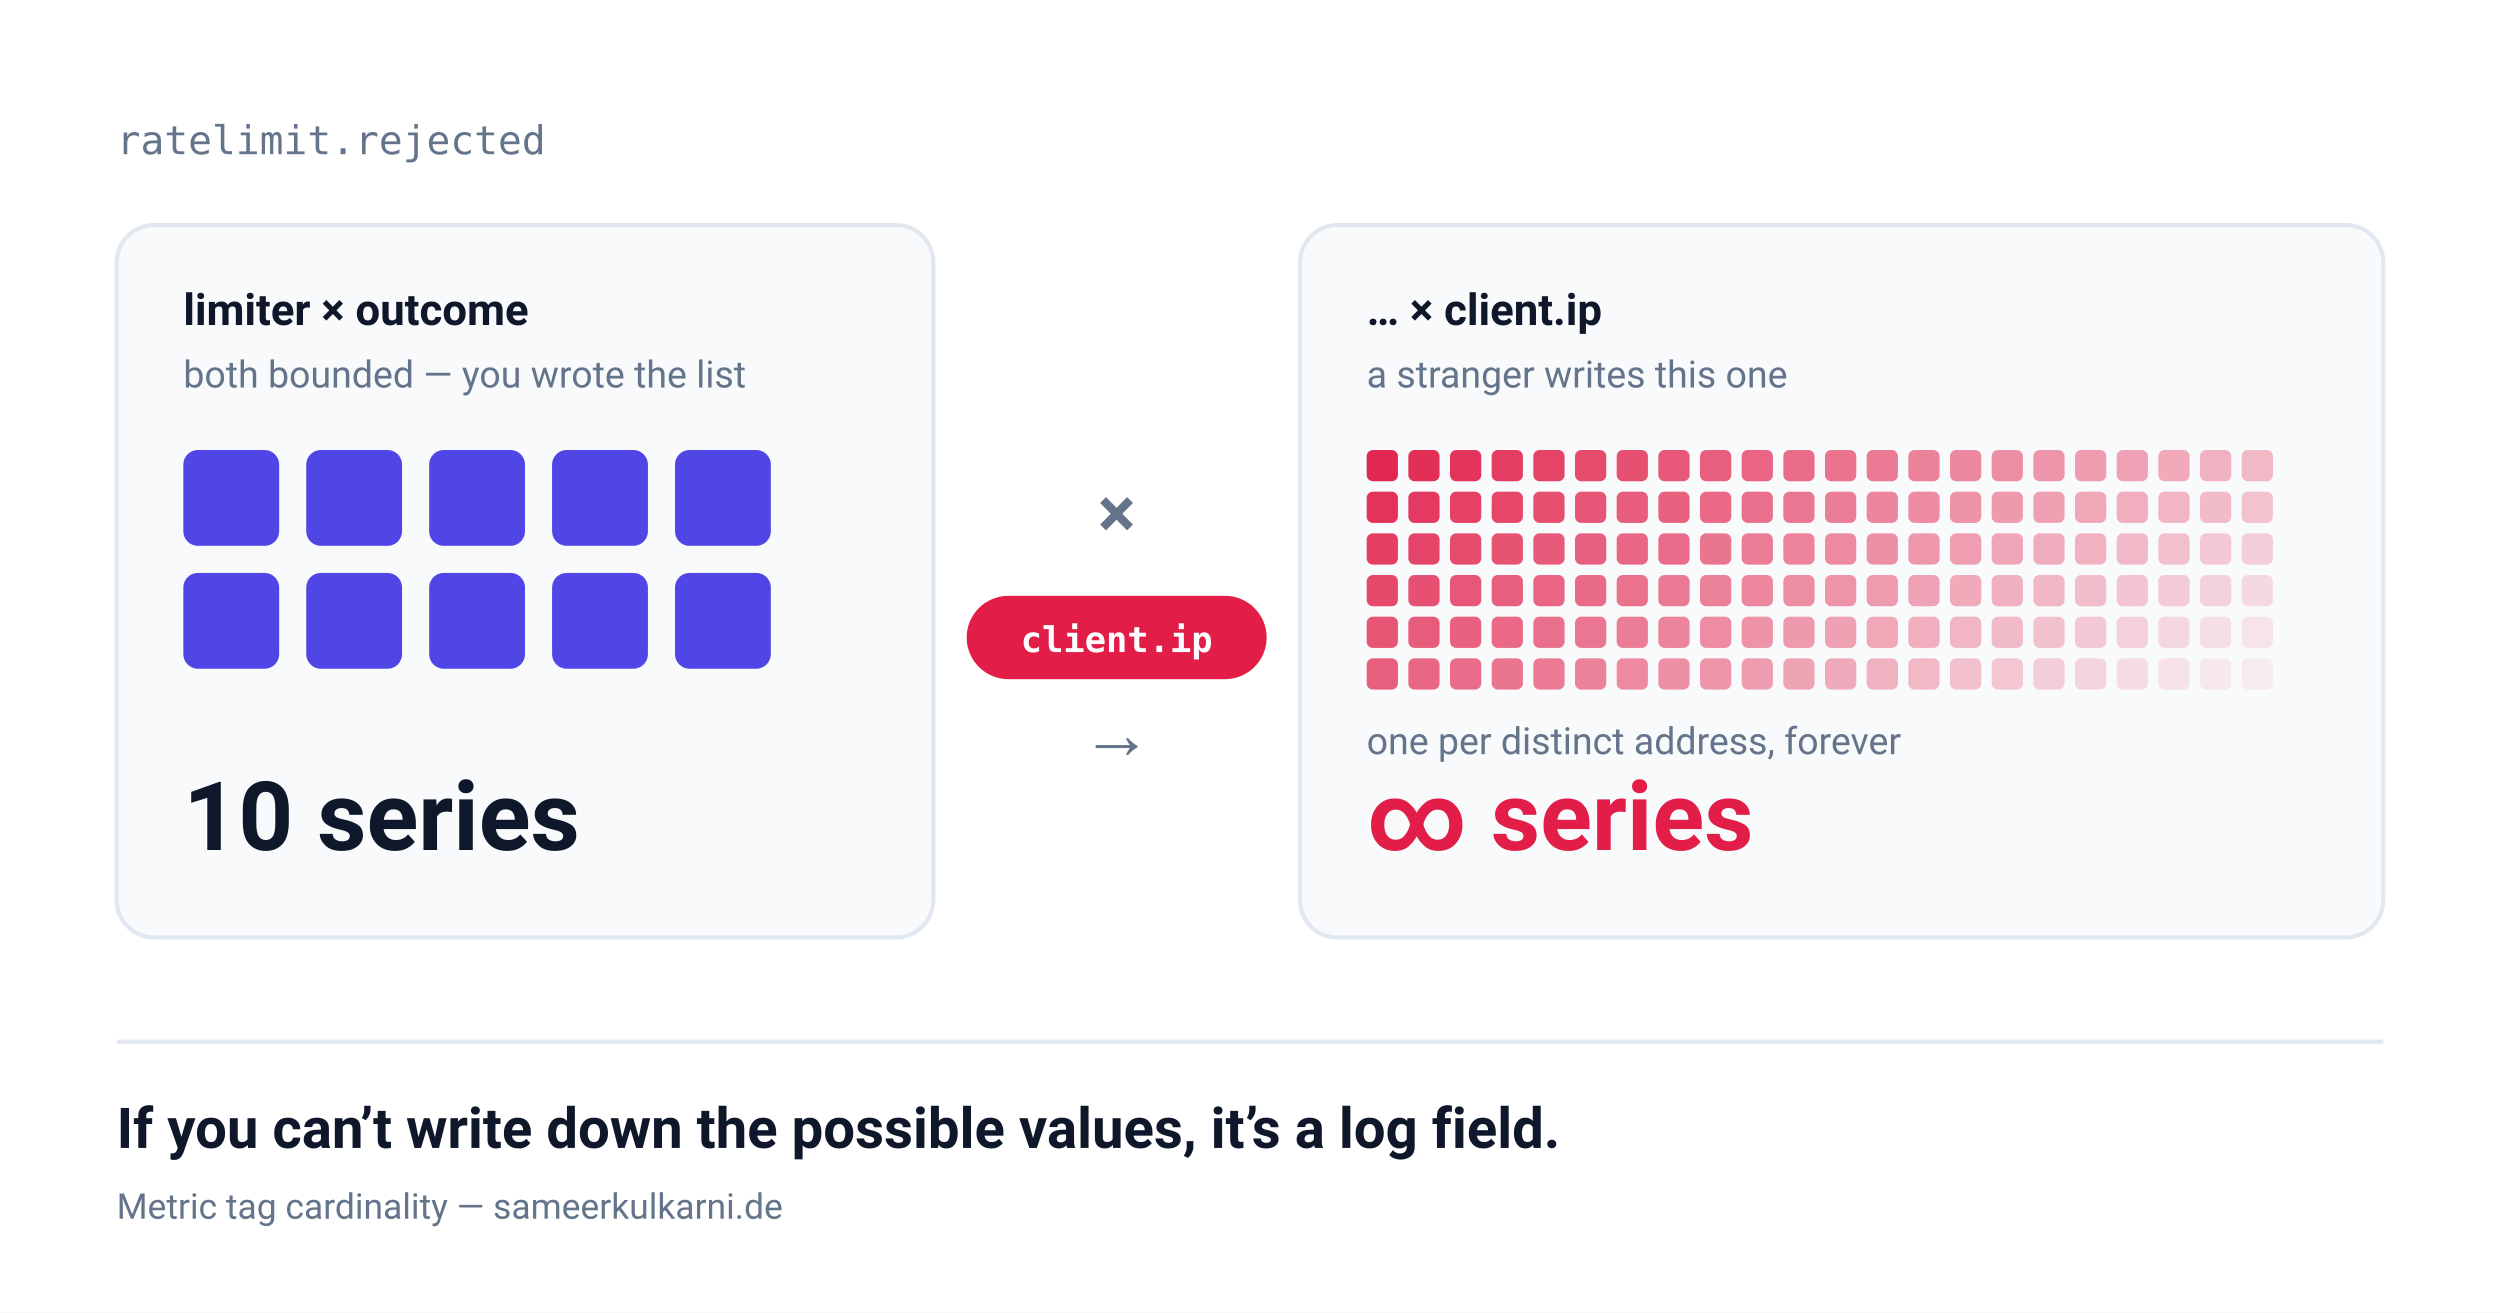
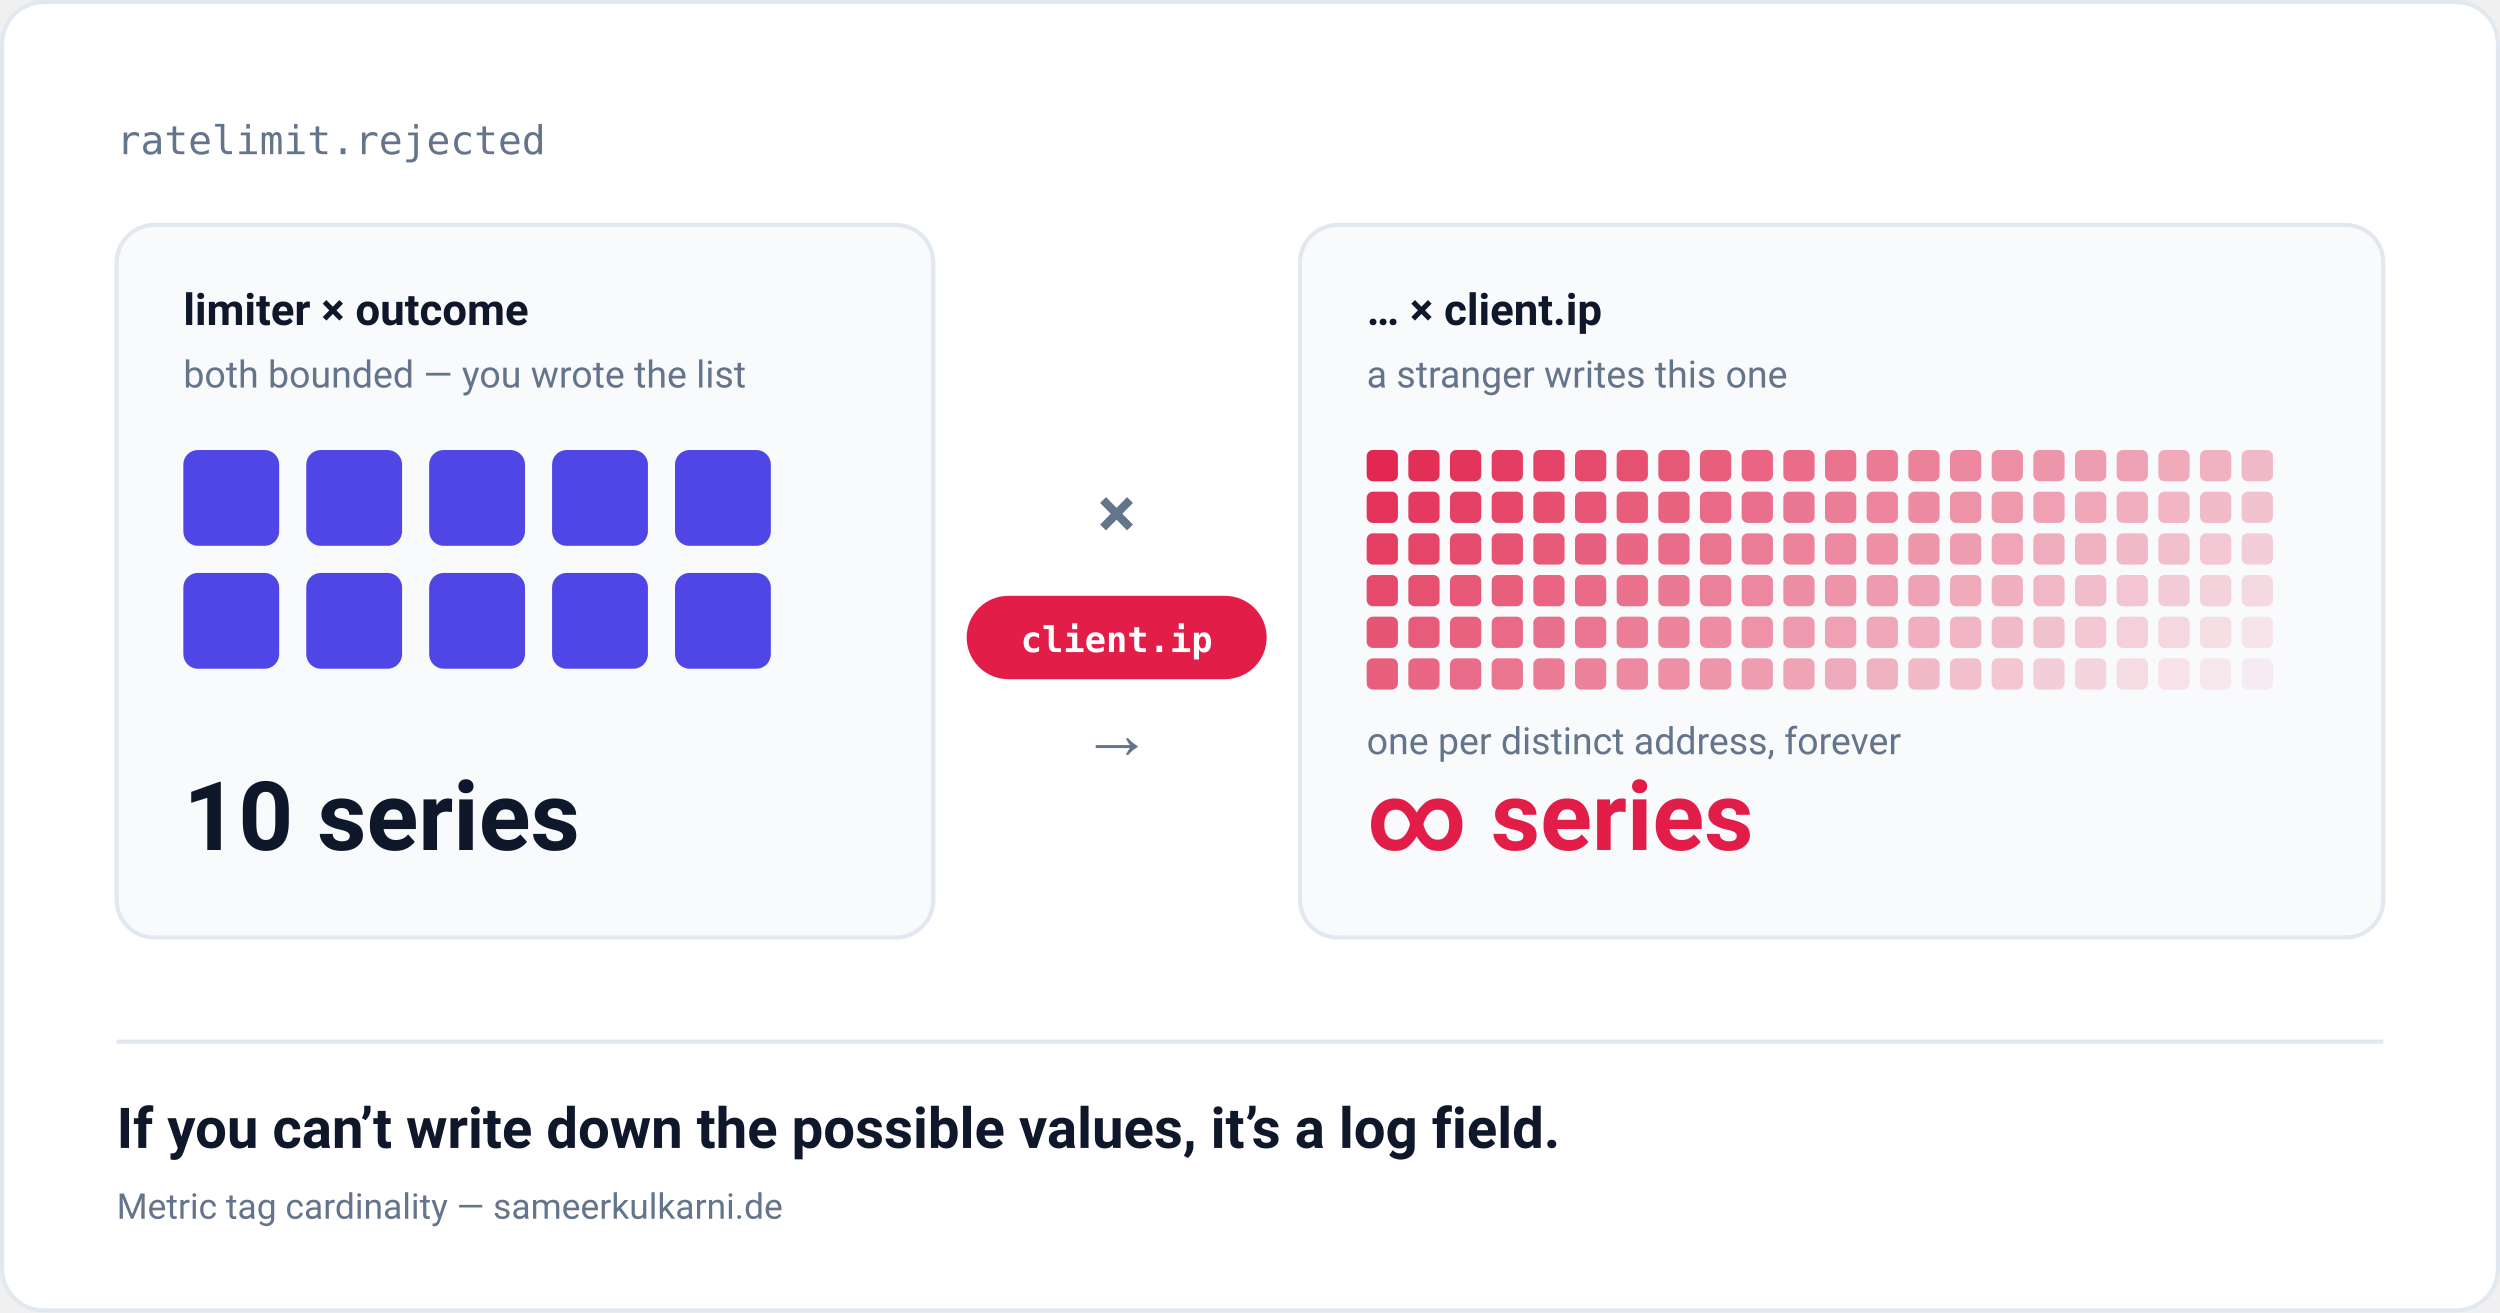
<svg xmlns="http://www.w3.org/2000/svg" width="1200" height="630" viewBox="0 0 1200 630" role="img" aria-label="Two panels comparing metric tag cardinality. Left: limiter times outcome gives ten bounded time series. Right: adding a client IP tag gives one series per stranger, unbounded.">
  <defs>
    <style>
.h{fill:#0f172b;font:600 21px ui-sans-serif, system-ui, -apple-system, 'Segoe UI', Roboto, Arial}
.m{fill:#64748b;font:400 18px ui-sans-serif, system-ui, -apple-system, 'Segoe UI', Roboto, Arial}
.mono{fill:#64748b;font:400 19px ui-monospace, SFMono-Regular, Menlo, Consolas, monospace}
.big{fill:#0f172b;font:700 46px ui-sans-serif, system-ui, -apple-system, 'Segoe UI', Roboto, Arial}
.bigr{fill:#e11d48;font:700 46px ui-sans-serif, system-ui, -apple-system, 'Segoe UI', Roboto, Arial}
.rule{fill:#0f172b;font:600 27px ui-sans-serif, system-ui, -apple-system, 'Segoe UI', Roboto, Arial}
.foot{fill:#64748b;font:400 17px ui-sans-serif, system-ui, -apple-system, 'Segoe UI', Roboto, Arial}
.panel{fill:#f8fafc;stroke:#e2e8f0;stroke-width:2}
</style>
  </defs>
-   <rect x="0" y="0" width="1200" height="630" fill="#ffffff" />
+   <rect x="1" y="1" width="1198" height="628" rx="20" fill="#ffffff" stroke="#e2e8f0" stroke-width="2" />
  <text class="mono" x="56" y="74">ratelimit.rejected</text>
  <rect class="panel" x="56" y="108" width="392" height="342" rx="18" />
  <text class="h" x="88" y="156">limiter × outcome</text>
  <text class="m" x="88" y="186">both bounded — you wrote the list</text>
  <rect x="88" y="216" width="46" height="46" rx="7" fill="#4f46e5" />
  <rect x="147" y="216" width="46" height="46" rx="7" fill="#4f46e5" />
  <rect x="206" y="216" width="46" height="46" rx="7" fill="#4f46e5" />
  <rect x="265" y="216" width="46" height="46" rx="7" fill="#4f46e5" />
  <rect x="324" y="216" width="46" height="46" rx="7" fill="#4f46e5" />
  <rect x="88" y="275" width="46" height="46" rx="7" fill="#4f46e5" />
  <rect x="147" y="275" width="46" height="46" rx="7" fill="#4f46e5" />
  <rect x="206" y="275" width="46" height="46" rx="7" fill="#4f46e5" />
  <rect x="265" y="275" width="46" height="46" rx="7" fill="#4f46e5" />
  <rect x="324" y="275" width="46" height="46" rx="7" fill="#4f46e5" />
  <text class="big" x="88" y="408">10 series</text>
  <text x="536.0" y="258" text-anchor="middle" fill="#64748b" font-family="ui-sans-serif, system-ui, -apple-system, 'Segoe UI', Roboto, Arial" font-size="34" font-weight="700">×</text>
  <rect x="464.0" y="286" width="144" height="40" rx="20" fill="#e11d48" />
  <text x="536.0" y="313" text-anchor="middle" fill="#ffffff" font-family="ui-monospace, SFMono-Regular, Menlo, Consolas, monospace" font-size="17" font-weight="600">client.ip</text>
  <text x="536.0" y="364" text-anchor="middle" fill="#64748b" font-family="ui-sans-serif, system-ui, -apple-system, 'Segoe UI', Roboto, Arial" font-size="34" font-weight="700">→</text>
  <rect class="panel" x="624" y="108" width="520" height="342" rx="18" />
  <text class="h" x="656" y="156">… × client.ip</text>
  <text class="m" x="656" y="186">a stranger writes this one</text>
  <rect x="656" y="216" width="15" height="15" rx="3" fill="#e11d48" opacity="0.95" />
  <rect x="676" y="216" width="15" height="15" rx="3" fill="#e11d48" opacity="0.919" />
  <rect x="696" y="216" width="15" height="15" rx="3" fill="#e11d48" opacity="0.888" />
  <rect x="716" y="216" width="15" height="15" rx="3" fill="#e11d48" opacity="0.857" />
  <rect x="736" y="216" width="15" height="15" rx="3" fill="#e11d48" opacity="0.827" />
  <rect x="756" y="216" width="15" height="15" rx="3" fill="#e11d48" opacity="0.796" />
  <rect x="776" y="216" width="15" height="15" rx="3" fill="#e11d48" opacity="0.765" />
  <rect x="796" y="216" width="15" height="15" rx="3" fill="#e11d48" opacity="0.734" />
  <rect x="816" y="216" width="15" height="15" rx="3" fill="#e11d48" opacity="0.703" />
  <rect x="836" y="216" width="15" height="15" rx="3" fill="#e11d48" opacity="0.672" />
  <rect x="856" y="216" width="15" height="15" rx="3" fill="#e11d48" opacity="0.641" />
  <rect x="876" y="216" width="15" height="15" rx="3" fill="#e11d48" opacity="0.611" />
  <rect x="896" y="216" width="15" height="15" rx="3" fill="#e11d48" opacity="0.58" />
  <rect x="916" y="216" width="15" height="15" rx="3" fill="#e11d48" opacity="0.549" />
  <rect x="936" y="216" width="15" height="15" rx="3" fill="#e11d48" opacity="0.518" />
  <rect x="956" y="216" width="15" height="15" rx="3" fill="#e11d48" opacity="0.487" />
  <rect x="976" y="216" width="15" height="15" rx="3" fill="#e11d48" opacity="0.456" />
  <rect x="996" y="216" width="15" height="15" rx="3" fill="#e11d48" opacity="0.425" />
  <rect x="1016" y="216" width="15" height="15" rx="3" fill="#e11d48" opacity="0.395" />
  <rect x="1036" y="216" width="15" height="15" rx="3" fill="#e11d48" opacity="0.364" />
  <rect x="1056" y="216" width="15" height="15" rx="3" fill="#e11d48" opacity="0.333" />
  <rect x="1076" y="216" width="15" height="15" rx="3" fill="#e11d48" opacity="0.302" />
  <rect x="656" y="236" width="15" height="15" rx="3" fill="#e11d48" opacity="0.9" />
  <rect x="676" y="236" width="15" height="15" rx="3" fill="#e11d48" opacity="0.869" />
  <rect x="696" y="236" width="15" height="15" rx="3" fill="#e11d48" opacity="0.838" />
  <rect x="716" y="236" width="15" height="15" rx="3" fill="#e11d48" opacity="0.807" />
  <rect x="736" y="236" width="15" height="15" rx="3" fill="#e11d48" opacity="0.776" />
  <rect x="756" y="236" width="15" height="15" rx="3" fill="#e11d48" opacity="0.745" />
  <rect x="776" y="236" width="15" height="15" rx="3" fill="#e11d48" opacity="0.714" />
  <rect x="796" y="236" width="15" height="15" rx="3" fill="#e11d48" opacity="0.684" />
  <rect x="816" y="236" width="15" height="15" rx="3" fill="#e11d48" opacity="0.653" />
  <rect x="836" y="236" width="15" height="15" rx="3" fill="#e11d48" opacity="0.622" />
  <rect x="856" y="236" width="15" height="15" rx="3" fill="#e11d48" opacity="0.591" />
  <rect x="876" y="236" width="15" height="15" rx="3" fill="#e11d48" opacity="0.56" />
  <rect x="896" y="236" width="15" height="15" rx="3" fill="#e11d48" opacity="0.529" />
  <rect x="916" y="236" width="15" height="15" rx="3" fill="#e11d48" opacity="0.498" />
  <rect x="936" y="236" width="15" height="15" rx="3" fill="#e11d48" opacity="0.468" />
  <rect x="956" y="236" width="15" height="15" rx="3" fill="#e11d48" opacity="0.437" />
  <rect x="976" y="236" width="15" height="15" rx="3" fill="#e11d48" opacity="0.406" />
  <rect x="996" y="236" width="15" height="15" rx="3" fill="#e11d48" opacity="0.375" />
  <rect x="1016" y="236" width="15" height="15" rx="3" fill="#e11d48" opacity="0.344" />
  <rect x="1036" y="236" width="15" height="15" rx="3" fill="#e11d48" opacity="0.313" />
  <rect x="1056" y="236" width="15" height="15" rx="3" fill="#e11d48" opacity="0.282" />
  <rect x="1076" y="236" width="15" height="15" rx="3" fill="#e11d48" opacity="0.252" />
  <rect x="656" y="256" width="15" height="15" rx="3" fill="#e11d48" opacity="0.849" />
  <rect x="676" y="256" width="15" height="15" rx="3" fill="#e11d48" opacity="0.818" />
  <rect x="696" y="256" width="15" height="15" rx="3" fill="#e11d48" opacity="0.787" />
  <rect x="716" y="256" width="15" height="15" rx="3" fill="#e11d48" opacity="0.757" />
  <rect x="736" y="256" width="15" height="15" rx="3" fill="#e11d48" opacity="0.726" />
  <rect x="756" y="256" width="15" height="15" rx="3" fill="#e11d48" opacity="0.695" />
  <rect x="776" y="256" width="15" height="15" rx="3" fill="#e11d48" opacity="0.664" />
  <rect x="796" y="256" width="15" height="15" rx="3" fill="#e11d48" opacity="0.633" />
  <rect x="816" y="256" width="15" height="15" rx="3" fill="#e11d48" opacity="0.602" />
  <rect x="836" y="256" width="15" height="15" rx="3" fill="#e11d48" opacity="0.571" />
  <rect x="856" y="256" width="15" height="15" rx="3" fill="#e11d48" opacity="0.541" />
  <rect x="876" y="256" width="15" height="15" rx="3" fill="#e11d48" opacity="0.51" />
  <rect x="896" y="256" width="15" height="15" rx="3" fill="#e11d48" opacity="0.479" />
  <rect x="916" y="256" width="15" height="15" rx="3" fill="#e11d48" opacity="0.448" />
  <rect x="936" y="256" width="15" height="15" rx="3" fill="#e11d48" opacity="0.417" />
  <rect x="956" y="256" width="15" height="15" rx="3" fill="#e11d48" opacity="0.386" />
  <rect x="976" y="256" width="15" height="15" rx="3" fill="#e11d48" opacity="0.355" />
  <rect x="996" y="256" width="15" height="15" rx="3" fill="#e11d48" opacity="0.325" />
  <rect x="1016" y="256" width="15" height="15" rx="3" fill="#e11d48" opacity="0.294" />
  <rect x="1036" y="256" width="15" height="15" rx="3" fill="#e11d48" opacity="0.263" />
  <rect x="1056" y="256" width="15" height="15" rx="3" fill="#e11d48" opacity="0.232" />
  <rect x="1076" y="256" width="15" height="15" rx="3" fill="#e11d48" opacity="0.201" />
  <rect x="656" y="276" width="15" height="15" rx="3" fill="#e11d48" opacity="0.799" />
  <rect x="676" y="276" width="15" height="15" rx="3" fill="#e11d48" opacity="0.768" />
  <rect x="696" y="276" width="15" height="15" rx="3" fill="#e11d48" opacity="0.737" />
  <rect x="716" y="276" width="15" height="15" rx="3" fill="#e11d48" opacity="0.706" />
  <rect x="736" y="276" width="15" height="15" rx="3" fill="#e11d48" opacity="0.675" />
  <rect x="756" y="276" width="15" height="15" rx="3" fill="#e11d48" opacity="0.645" />
  <rect x="776" y="276" width="15" height="15" rx="3" fill="#e11d48" opacity="0.614" />
  <rect x="796" y="276" width="15" height="15" rx="3" fill="#e11d48" opacity="0.583" />
  <rect x="816" y="276" width="15" height="15" rx="3" fill="#e11d48" opacity="0.552" />
  <rect x="836" y="276" width="15" height="15" rx="3" fill="#e11d48" opacity="0.521" />
  <rect x="856" y="276" width="15" height="15" rx="3" fill="#e11d48" opacity="0.49" />
  <rect x="876" y="276" width="15" height="15" rx="3" fill="#e11d48" opacity="0.459" />
  <rect x="896" y="276" width="15" height="15" rx="3" fill="#e11d48" opacity="0.429" />
  <rect x="916" y="276" width="15" height="15" rx="3" fill="#e11d48" opacity="0.398" />
  <rect x="936" y="276" width="15" height="15" rx="3" fill="#e11d48" opacity="0.367" />
  <rect x="956" y="276" width="15" height="15" rx="3" fill="#e11d48" opacity="0.336" />
  <rect x="976" y="276" width="15" height="15" rx="3" fill="#e11d48" opacity="0.305" />
  <rect x="996" y="276" width="15" height="15" rx="3" fill="#e11d48" opacity="0.274" />
  <rect x="1016" y="276" width="15" height="15" rx="3" fill="#e11d48" opacity="0.243" />
  <rect x="1036" y="276" width="15" height="15" rx="3" fill="#e11d48" opacity="0.213" />
  <rect x="1056" y="276" width="15" height="15" rx="3" fill="#e11d48" opacity="0.182" />
  <rect x="1076" y="276" width="15" height="15" rx="3" fill="#e11d48" opacity="0.151" />
  <rect x="656" y="296" width="15" height="15" rx="3" fill="#e11d48" opacity="0.748" />
  <rect x="676" y="296" width="15" height="15" rx="3" fill="#e11d48" opacity="0.718" />
  <rect x="696" y="296" width="15" height="15" rx="3" fill="#e11d48" opacity="0.687" />
  <rect x="716" y="296" width="15" height="15" rx="3" fill="#e11d48" opacity="0.656" />
  <rect x="736" y="296" width="15" height="15" rx="3" fill="#e11d48" opacity="0.625" />
  <rect x="756" y="296" width="15" height="15" rx="3" fill="#e11d48" opacity="0.594" />
  <rect x="776" y="296" width="15" height="15" rx="3" fill="#e11d48" opacity="0.563" />
  <rect x="796" y="296" width="15" height="15" rx="3" fill="#e11d48" opacity="0.532" />
  <rect x="816" y="296" width="15" height="15" rx="3" fill="#e11d48" opacity="0.502" />
  <rect x="836" y="296" width="15" height="15" rx="3" fill="#e11d48" opacity="0.471" />
  <rect x="856" y="296" width="15" height="15" rx="3" fill="#e11d48" opacity="0.44" />
  <rect x="876" y="296" width="15" height="15" rx="3" fill="#e11d48" opacity="0.409" />
  <rect x="896" y="296" width="15" height="15" rx="3" fill="#e11d48" opacity="0.378" />
  <rect x="916" y="296" width="15" height="15" rx="3" fill="#e11d48" opacity="0.347" />
  <rect x="936" y="296" width="15" height="15" rx="3" fill="#e11d48" opacity="0.316" />
  <rect x="956" y="296" width="15" height="15" rx="3" fill="#e11d48" opacity="0.286" />
  <rect x="976" y="296" width="15" height="15" rx="3" fill="#e11d48" opacity="0.255" />
  <rect x="996" y="296" width="15" height="15" rx="3" fill="#e11d48" opacity="0.224" />
  <rect x="1016" y="296" width="15" height="15" rx="3" fill="#e11d48" opacity="0.193" />
  <rect x="1036" y="296" width="15" height="15" rx="3" fill="#e11d48" opacity="0.162" />
  <rect x="1056" y="296" width="15" height="15" rx="3" fill="#e11d48" opacity="0.131" />
  <rect x="1076" y="296" width="15" height="15" rx="3" fill="#e11d48" opacity="0.1" />
  <rect x="656" y="316" width="15" height="15" rx="3" fill="#e11d48" opacity="0.698" />
  <rect x="676" y="316" width="15" height="15" rx="3" fill="#e11d48" opacity="0.667" />
  <rect x="696" y="316" width="15" height="15" rx="3" fill="#e11d48" opacity="0.636" />
  <rect x="716" y="316" width="15" height="15" rx="3" fill="#e11d48" opacity="0.605" />
  <rect x="736" y="316" width="15" height="15" rx="3" fill="#e11d48" opacity="0.575" />
  <rect x="756" y="316" width="15" height="15" rx="3" fill="#e11d48" opacity="0.544" />
  <rect x="776" y="316" width="15" height="15" rx="3" fill="#e11d48" opacity="0.513" />
  <rect x="796" y="316" width="15" height="15" rx="3" fill="#e11d48" opacity="0.482" />
  <rect x="816" y="316" width="15" height="15" rx="3" fill="#e11d48" opacity="0.451" />
  <rect x="836" y="316" width="15" height="15" rx="3" fill="#e11d48" opacity="0.42" />
  <rect x="856" y="316" width="15" height="15" rx="3" fill="#e11d48" opacity="0.389" />
  <rect x="876" y="316" width="15" height="15" rx="3" fill="#e11d48" opacity="0.359" />
  <rect x="896" y="316" width="15" height="15" rx="3" fill="#e11d48" opacity="0.328" />
  <rect x="916" y="316" width="15" height="15" rx="3" fill="#e11d48" opacity="0.297" />
  <rect x="936" y="316" width="15" height="15" rx="3" fill="#e11d48" opacity="0.266" />
  <rect x="956" y="316" width="15" height="15" rx="3" fill="#e11d48" opacity="0.235" />
  <rect x="976" y="316" width="15" height="15" rx="3" fill="#e11d48" opacity="0.204" />
  <rect x="996" y="316" width="15" height="15" rx="3" fill="#e11d48" opacity="0.173" />
  <rect x="1016" y="316" width="15" height="15" rx="3" fill="#e11d48" opacity="0.143" />
  <rect x="1036" y="316" width="15" height="15" rx="3" fill="#e11d48" opacity="0.112" />
  <rect x="1056" y="316" width="15" height="15" rx="3" fill="#e11d48" opacity="0.081" />
  <rect x="1076" y="316" width="15" height="15" rx="3" fill="#e11d48" opacity="0.07" />
  <text class="m" x="656" y="362" fill="#64748b">one per distinct address, forever</text>
  <text class="bigr" x="656" y="408">∞ series</text>
  <line x1="56" y1="500" x2="1144" y2="500" stroke="#e2e8f0" stroke-width="2" />
  <text class="rule" x="56" y="551">If you can’t write down the possible values, it’s a log field.</text>
  <text class="foot" x="56" y="585">Metric tag cardinality — sameerkulkarni.de</text>
</svg>
